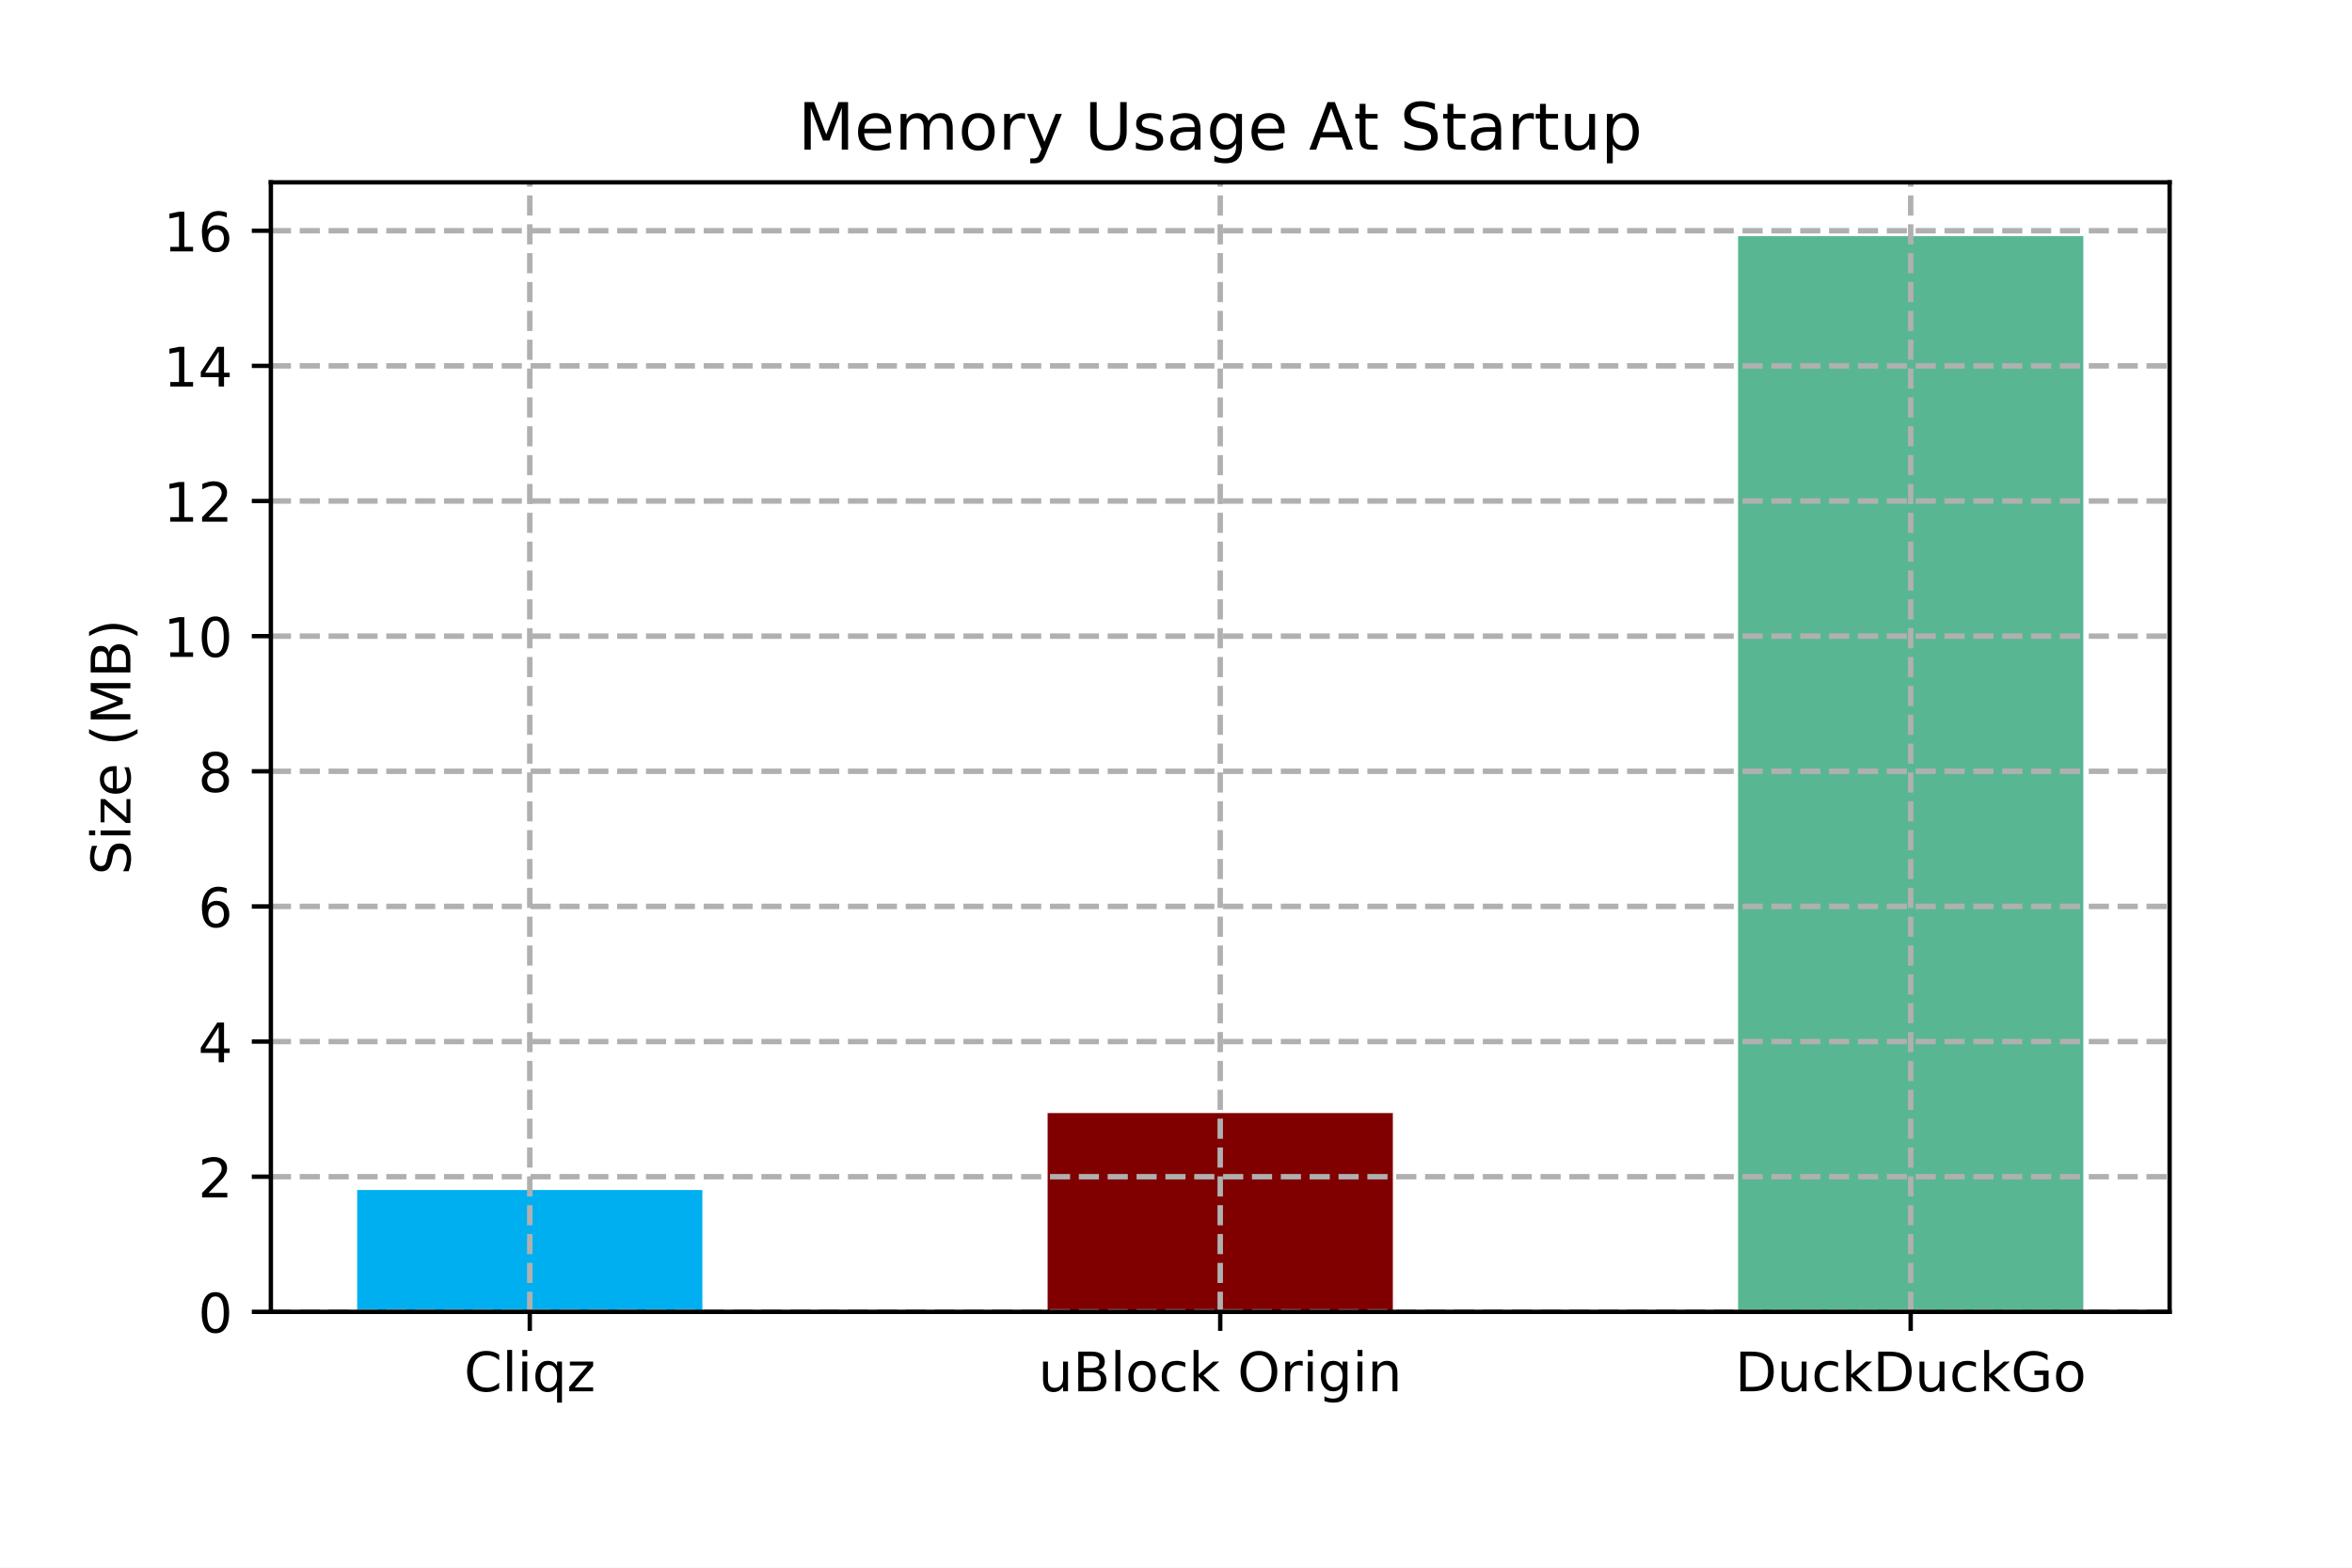
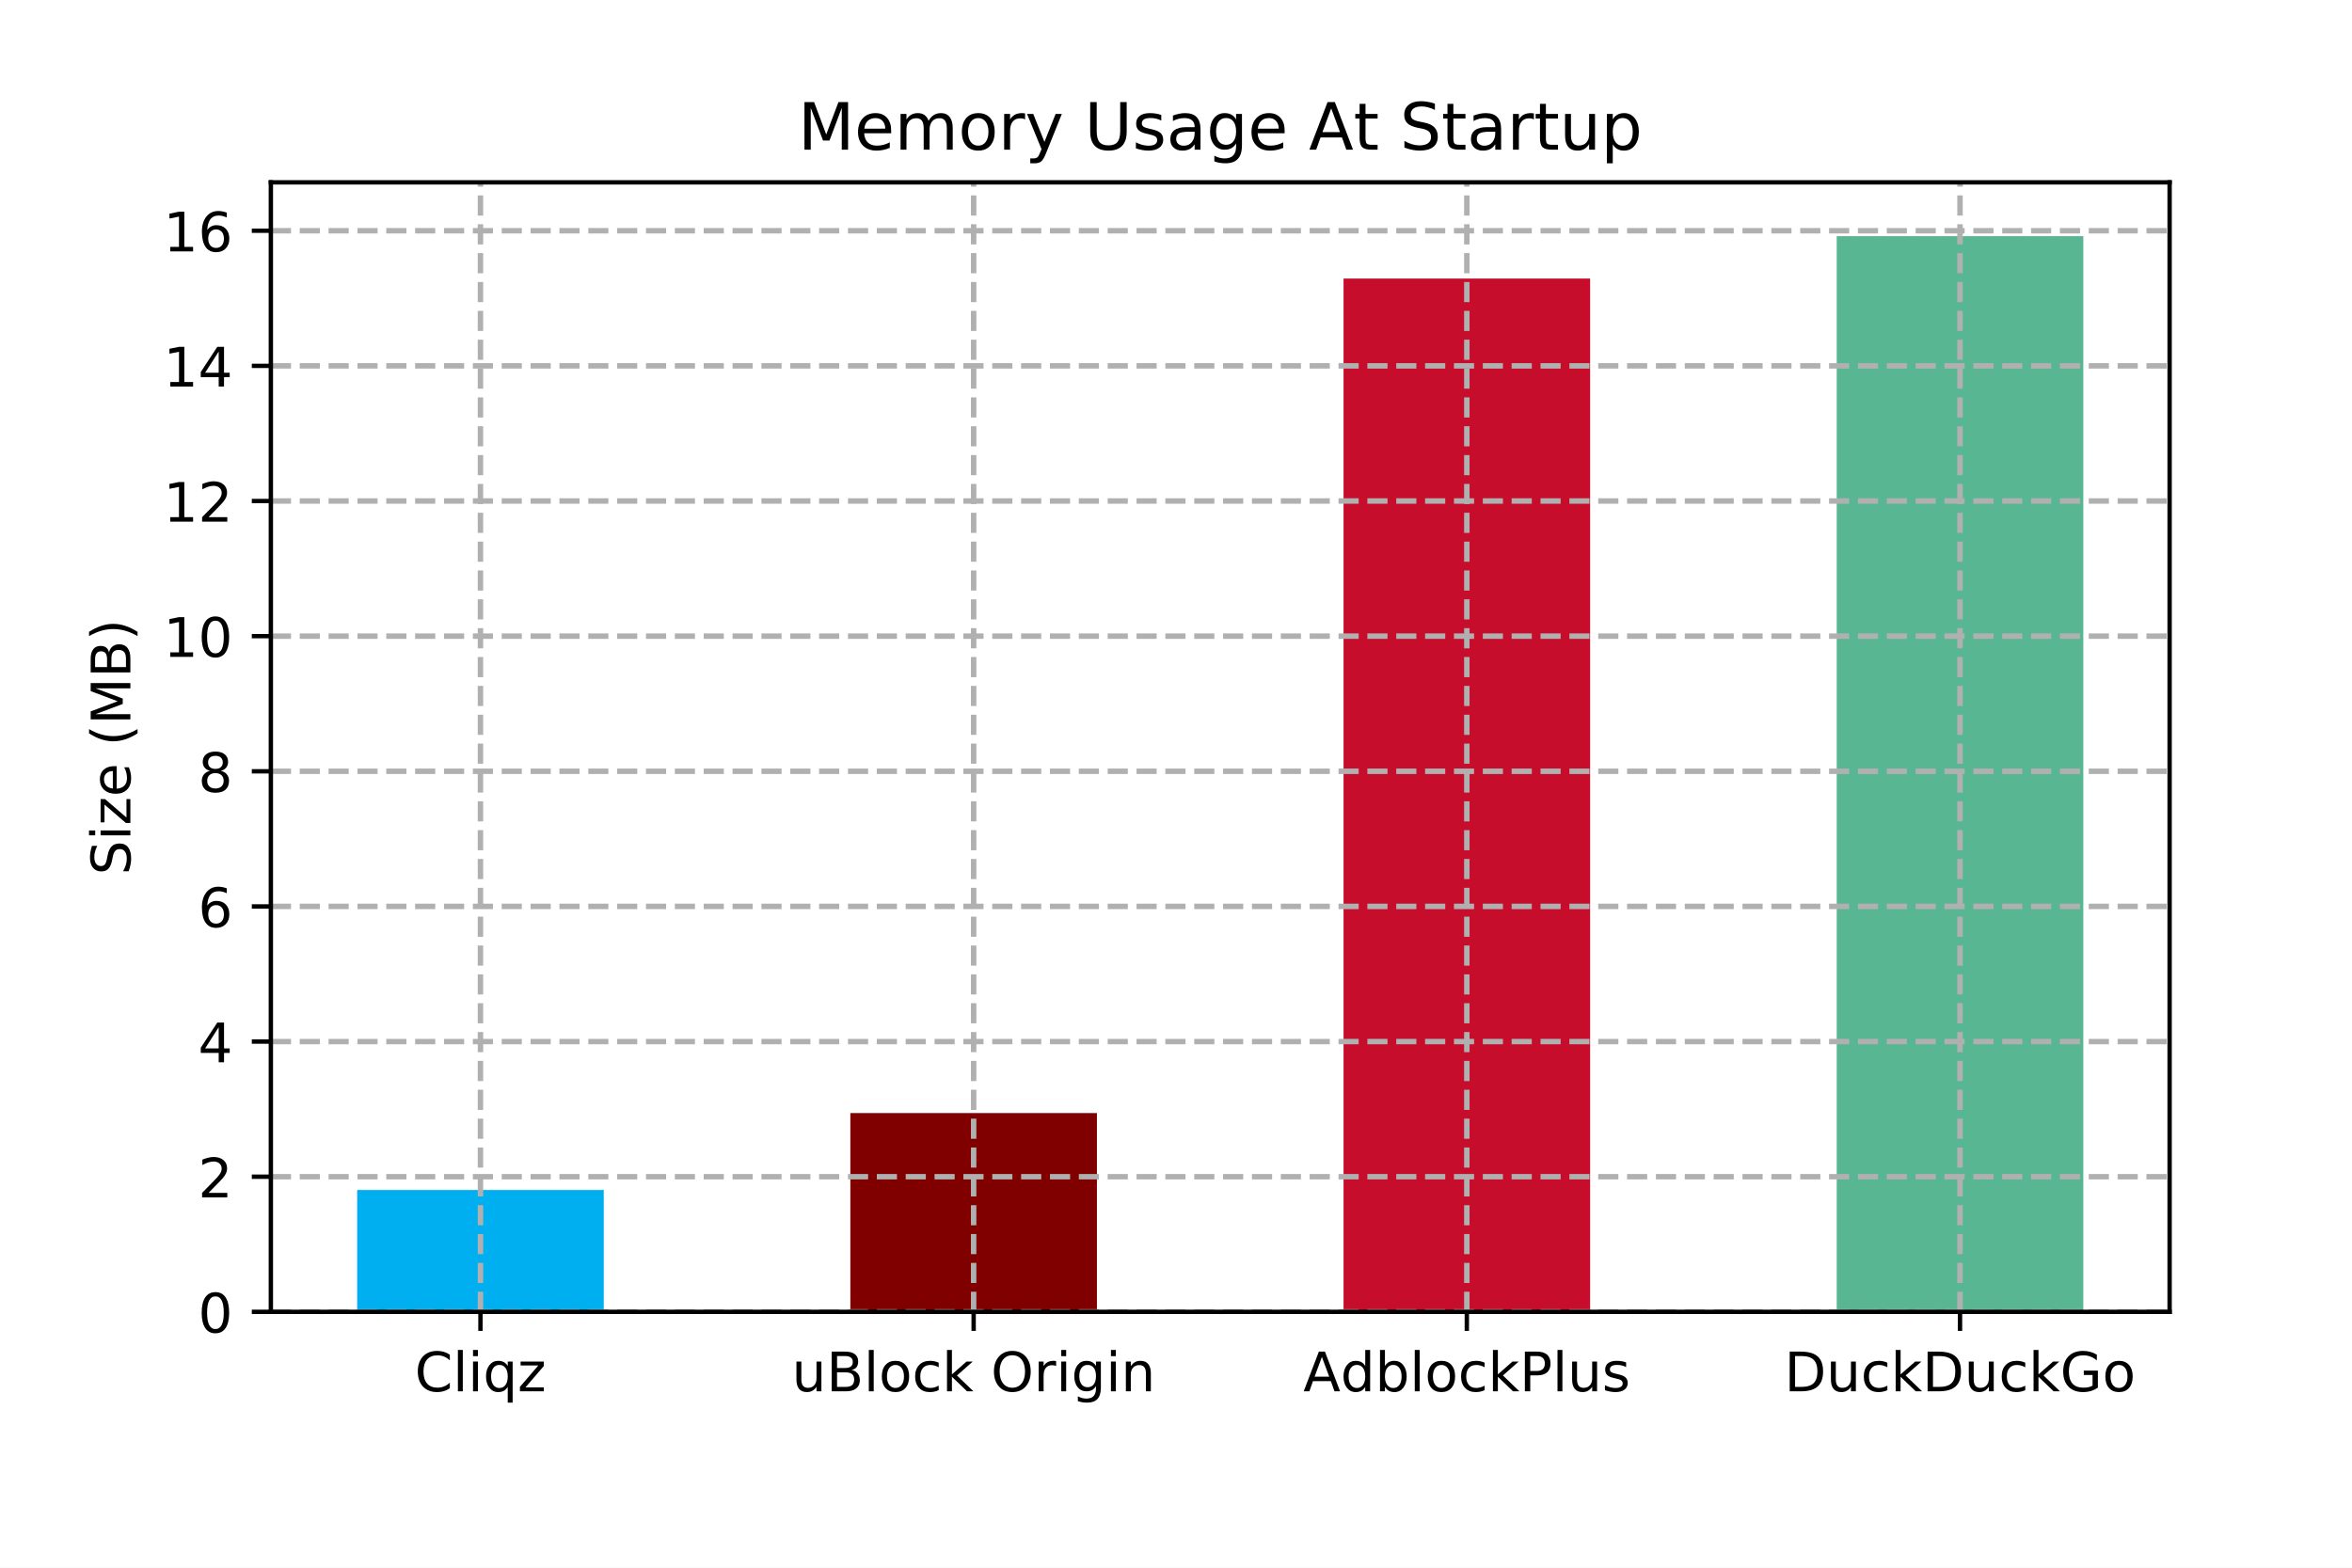
<svg xmlns="http://www.w3.org/2000/svg" xmlns:xlink="http://www.w3.org/1999/xlink" height="288pt" version="1.1" viewBox="0 0 432 288" width="432pt">
  <defs>
    <style type="text/css">
*{stroke-linecap:butt;stroke-linejoin:round;}
  </style>
  </defs>
  <g id="figure_1">
    <g id="patch_1">
      <path d="M 0 288  L 432 288  L 432 0  L 0 0  z " style="fill:#ffffff;" />
    </g>
    <g id="axes_1">
      <g id="patch_2">
        <path d="M 49.75 241  L 398.5 241  L 398.5 33.5  L 49.75 33.5  z " style="fill:#ffffff;" />
      </g>
      <g id="patch_3">
-         <path clip-path="url(#p764389cb6f)" d="M 65.602 241  L 129.011 241  L 129.011 218.619  L 65.602 218.619  z " style="fill:#00aff0;" />
+         <path clip-path="url(#pf4c4acd1d0)" d="M 65.602 241  L 110.894 241  L 110.894 218.619  L 65.602 218.619  z " style="fill:#00aff0;" />
      </g>
      <g id="patch_4">
-         <path clip-path="url(#p764389cb6f)" d="M 192.42 241  L 255.83 241  L 255.83 204.48  L 192.42 204.48  z " style="fill:#800000;" />
+         <path clip-path="url(#pf4c4acd1d0)" d="M 156.187 241  L 201.479 241  L 201.479 204.48  L 156.187 204.48  z " style="fill:#800000;" />
      </g>
      <g id="patch_5">
-         <path clip-path="url(#p764389cb6f)" d="M 319.239 241  L 382.648 241  L 382.648 43.381  L 319.239 43.381  z " style="fill:#58b792;" />
+         <path clip-path="url(#pf4c4acd1d0)" d="M 246.771 241  L 292.063 241  L 292.063 51.176  L 246.771 51.176  z " style="fill:#c70d2c;" />
+       </g>
+       <g id="patch_6">
+         <path clip-path="url(#pf4c4acd1d0)" d="M 337.356 241  L 382.648 241  L 382.648 43.381  L 337.356 43.381  z " style="fill:#58b792;" />
      </g>
      <g id="matplotlib.axis_1">
        <g id="xtick_1">
          <g id="line2d_1">
-             <path clip-path="url(#p764389cb6f)" d="M 97.307 241  L 97.307 33.5  " style="fill:none;stroke:#b0b0b0;stroke-dasharray:3.7,1.6;stroke-dashoffset:0;" />
+             <path clip-path="url(#pf4c4acd1d0)" d="M 88.248 241  L 88.248 33.5  " style="fill:none;stroke:#b0b0b0;stroke-dasharray:3.7,1.6;stroke-dashoffset:0;" />
          </g>
          <g id="line2d_2">
            <defs>
-               <path d="M 0 0  L 0 3.5  " id="m0f73361bad" style="stroke:#000000;stroke-width:0.8;" />
-             </defs>
-             <g>
-               <use style="stroke:#000000;stroke-width:0.8;" x="97.307" xlink:href="#m0f73361bad" y="241" />
+               <path d="M 0 0  L 0 3.5  " id="ma8800b7b81" style="stroke:#000000;stroke-width:0.8;" />
+             </defs>
+             <g>
+               <use style="stroke:#000000;stroke-width:0.8;" x="88.248" xlink:href="#ma8800b7b81" y="241" />
            </g>
          </g>
          <g id="text_1">
            <defs>
              <path d="M 64.406 67.281  L 64.406 56.891  Q 59.422 61.531 53.781 63.812  Q 48.141 66.109 41.797 66.109  Q 29.297 66.109 22.656 58.469  Q 16.016 50.828 16.016 36.375  Q 16.016 21.969 22.656 14.328  Q 29.297 6.688 41.797 6.688  Q 48.141 6.688 53.781 8.984  Q 59.422 11.281 64.406 15.922  L 64.406 5.609  Q 59.234 2.094 53.438 0.328  Q 47.656 -1.422 41.219 -1.422  Q 24.656 -1.422 15.125 8.703  Q 5.609 18.844 5.609 36.375  Q 5.609 53.953 15.125 64.078  Q 24.656 74.219 41.219 74.219  Q 47.75 74.219 53.531 72.484  Q 59.328 70.75 64.406 67.281  z " id="DejaVuSans-67" />
              <path d="M 9.422 75.984  L 18.406 75.984  L 18.406 0  L 9.422 0  z " id="DejaVuSans-108" />
              <path d="M 9.422 54.688  L 18.406 54.688  L 18.406 0  L 9.422 0  z M 9.422 75.984  L 18.406 75.984  L 18.406 64.594  L 9.422 64.594  z " id="DejaVuSans-105" />
              <path d="M 14.797 27.297  Q 14.797 17.391 18.875 11.75  Q 22.953 6.109 30.078 6.109  Q 37.203 6.109 41.297 11.75  Q 45.406 17.391 45.406 27.297  Q 45.406 37.203 41.297 42.844  Q 37.203 48.484 30.078 48.484  Q 22.953 48.484 18.875 42.844  Q 14.797 37.203 14.797 27.297  z M 45.406 8.203  Q 42.578 3.328 38.25 0.953  Q 33.938 -1.422 27.875 -1.422  Q 17.969 -1.422 11.734 6.484  Q 5.516 14.406 5.516 27.297  Q 5.516 40.188 11.734 48.094  Q 17.969 56 27.875 56  Q 33.938 56 38.25 53.625  Q 42.578 51.266 45.406 46.391  L 45.406 54.688  L 54.391 54.688  L 54.391 -20.797  L 45.406 -20.797  z " id="DejaVuSans-113" />
              <path d="M 5.516 54.688  L 48.188 54.688  L 48.188 46.484  L 14.406 7.172  L 48.188 7.172  L 48.188 0  L 4.297 0  L 4.297 8.203  L 38.094 47.516  L 5.516 47.516  z " id="DejaVuSans-122" />
            </defs>
-             <g transform="translate(85.23885 255.5984)scale(0.1 -0.1)">
+             <g transform="translate(76.18041 255.5984)scale(0.1 -0.1)">
              <use xlink:href="#DejaVuSans-67" />
              <use x="69.824" xlink:href="#DejaVuSans-108" />
              <use x="97.607" xlink:href="#DejaVuSans-105" />
              <use x="125.391" xlink:href="#DejaVuSans-113" />
              <use x="188.867" xlink:href="#DejaVuSans-122" />
            </g>
          </g>
        </g>
        <g id="xtick_2">
          <g id="line2d_3">
-             <path clip-path="url(#p764389cb6f)" d="M 224.125 241  L 224.125 33.5  " style="fill:none;stroke:#b0b0b0;stroke-dasharray:3.7,1.6;stroke-dashoffset:0;" />
+             <path clip-path="url(#pf4c4acd1d0)" d="M 178.833 241  L 178.833 33.5  " style="fill:none;stroke:#b0b0b0;stroke-dasharray:3.7,1.6;stroke-dashoffset:0;" />
          </g>
          <g id="line2d_4">
            <g>
-               <use style="stroke:#000000;stroke-width:0.8;" x="224.125" xlink:href="#m0f73361bad" y="241" />
+               <use style="stroke:#000000;stroke-width:0.8;" x="178.833" xlink:href="#ma8800b7b81" y="241" />
            </g>
          </g>
          <g id="text_2">
            <defs>
              <path d="M 8.5 21.578  L 8.5 54.688  L 17.484 54.688  L 17.484 21.922  Q 17.484 14.156 20.5 10.266  Q 23.531 6.391 29.594 6.391  Q 36.859 6.391 41.078 11.031  Q 45.312 15.672 45.312 23.688  L 45.312 54.688  L 54.297 54.688  L 54.297 0  L 45.312 0  L 45.312 8.406  Q 42.047 3.422 37.719 1  Q 33.406 -1.422 27.688 -1.422  Q 18.266 -1.422 13.375 4.438  Q 8.5 10.297 8.5 21.578  z M 31.109 56  z " id="DejaVuSans-117" />
              <path d="M 19.672 34.812  L 19.672 8.109  L 35.5 8.109  Q 43.453 8.109 47.281 11.406  Q 51.125 14.703 51.125 21.484  Q 51.125 28.328 47.281 31.562  Q 43.453 34.812 35.5 34.812  z M 19.672 64.797  L 19.672 42.828  L 34.281 42.828  Q 41.5 42.828 45.031 45.531  Q 48.578 48.25 48.578 53.812  Q 48.578 59.328 45.031 62.062  Q 41.5 64.797 34.281 64.797  z M 9.812 72.906  L 35.016 72.906  Q 46.297 72.906 52.391 68.219  Q 58.5 63.531 58.5 54.891  Q 58.5 48.188 55.375 44.234  Q 52.25 40.281 46.188 39.312  Q 53.469 37.75 57.5 32.781  Q 61.531 27.828 61.531 20.406  Q 61.531 10.641 54.891 5.312  Q 48.25 0 35.984 0  L 9.812 0  z " id="DejaVuSans-66" />
              <path d="M 30.609 48.391  Q 23.391 48.391 19.188 42.75  Q 14.984 37.109 14.984 27.297  Q 14.984 17.484 19.156 11.844  Q 23.344 6.203 30.609 6.203  Q 37.797 6.203 41.984 11.859  Q 46.188 17.531 46.188 27.297  Q 46.188 37.016 41.984 42.703  Q 37.797 48.391 30.609 48.391  z M 30.609 56  Q 42.328 56 49.016 48.375  Q 55.719 40.766 55.719 27.297  Q 55.719 13.875 49.016 6.219  Q 42.328 -1.422 30.609 -1.422  Q 18.844 -1.422 12.172 6.219  Q 5.516 13.875 5.516 27.297  Q 5.516 40.766 12.172 48.375  Q 18.844 56 30.609 56  z " id="DejaVuSans-111" />
              <path d="M 48.781 52.594  L 48.781 44.188  Q 44.969 46.297 41.141 47.344  Q 37.312 48.391 33.406 48.391  Q 24.656 48.391 19.812 42.844  Q 14.984 37.312 14.984 27.297  Q 14.984 17.281 19.812 11.734  Q 24.656 6.203 33.406 6.203  Q 37.312 6.203 41.141 7.25  Q 44.969 8.297 48.781 10.406  L 48.781 2.094  Q 45.016 0.344 40.984 -0.531  Q 36.969 -1.422 32.422 -1.422  Q 20.062 -1.422 12.781 6.344  Q 5.516 14.109 5.516 27.297  Q 5.516 40.672 12.859 48.328  Q 20.219 56 33.016 56  Q 37.156 56 41.109 55.141  Q 45.062 54.297 48.781 52.594  z " id="DejaVuSans-99" />
              <path d="M 9.078 75.984  L 18.109 75.984  L 18.109 31.109  L 44.922 54.688  L 56.391 54.688  L 27.391 29.109  L 57.625 0  L 45.906 0  L 18.109 26.703  L 18.109 0  L 9.078 0  z " id="DejaVuSans-107" />
              <path id="DejaVuSans-32" />
              <path d="M 39.406 66.219  Q 28.656 66.219 22.328 58.203  Q 16.016 50.203 16.016 36.375  Q 16.016 22.609 22.328 14.594  Q 28.656 6.594 39.406 6.594  Q 50.141 6.594 56.422 14.594  Q 62.703 22.609 62.703 36.375  Q 62.703 50.203 56.422 58.203  Q 50.141 66.219 39.406 66.219  z M 39.406 74.219  Q 54.734 74.219 63.906 63.938  Q 73.094 53.656 73.094 36.375  Q 73.094 19.141 63.906 8.859  Q 54.734 -1.422 39.406 -1.422  Q 24.031 -1.422 14.812 8.828  Q 5.609 19.094 5.609 36.375  Q 5.609 53.656 14.812 63.938  Q 24.031 74.219 39.406 74.219  z " id="DejaVuSans-79" />
              <path d="M 41.109 46.297  Q 39.594 47.172 37.812 47.578  Q 36.031 48 33.891 48  Q 26.266 48 22.188 43.047  Q 18.109 38.094 18.109 28.812  L 18.109 0  L 9.078 0  L 9.078 54.688  L 18.109 54.688  L 18.109 46.188  Q 20.953 51.172 25.484 53.578  Q 30.031 56 36.531 56  Q 37.453 56 38.578 55.875  Q 39.703 55.766 41.062 55.516  z " id="DejaVuSans-114" />
              <path d="M 45.406 27.984  Q 45.406 37.75 41.375 43.109  Q 37.359 48.484 30.078 48.484  Q 22.859 48.484 18.828 43.109  Q 14.797 37.75 14.797 27.984  Q 14.797 18.266 18.828 12.891  Q 22.859 7.516 30.078 7.516  Q 37.359 7.516 41.375 12.891  Q 45.406 18.266 45.406 27.984  z M 54.391 6.781  Q 54.391 -7.172 48.188 -13.984  Q 42 -20.797 29.203 -20.797  Q 24.469 -20.797 20.266 -20.094  Q 16.062 -19.391 12.109 -17.922  L 12.109 -9.188  Q 16.062 -11.328 19.922 -12.344  Q 23.781 -13.375 27.781 -13.375  Q 36.625 -13.375 41.016 -8.766  Q 45.406 -4.156 45.406 5.172  L 45.406 9.625  Q 42.625 4.781 38.281 2.391  Q 33.938 0 27.875 0  Q 17.828 0 11.672 7.656  Q 5.516 15.328 5.516 27.984  Q 5.516 40.672 11.672 48.328  Q 17.828 56 27.875 56  Q 33.938 56 38.281 53.609  Q 42.625 51.219 45.406 46.391  L 45.406 54.688  L 54.391 54.688  z " id="DejaVuSans-103" />
              <path d="M 54.891 33.016  L 54.891 0  L 45.906 0  L 45.906 32.719  Q 45.906 40.484 42.875 44.328  Q 39.844 48.188 33.797 48.188  Q 26.516 48.188 22.312 43.547  Q 18.109 38.922 18.109 30.906  L 18.109 0  L 9.078 0  L 9.078 54.688  L 18.109 54.688  L 18.109 46.188  Q 21.344 51.125 25.703 53.562  Q 30.078 56 35.797 56  Q 45.219 56 50.047 50.172  Q 54.891 44.344 54.891 33.016  z " id="DejaVuSans-110" />
            </defs>
-             <g transform="translate(190.7312 255.5984)scale(0.1 -0.1)">
+             <g transform="translate(145.439 255.5984)scale(0.1 -0.1)">
              <use xlink:href="#DejaVuSans-117" />
              <use x="63.379" xlink:href="#DejaVuSans-66" />
              <use x="131.982" xlink:href="#DejaVuSans-108" />
              <use x="159.766" xlink:href="#DejaVuSans-111" />
              <use x="220.947" xlink:href="#DejaVuSans-99" />
              <use x="275.928" xlink:href="#DejaVuSans-107" />
              <use x="333.838" xlink:href="#DejaVuSans-32" />
              <use x="365.625" xlink:href="#DejaVuSans-79" />
              <use x="444.336" xlink:href="#DejaVuSans-114" />
              <use x="485.449" xlink:href="#DejaVuSans-105" />
              <use x="513.232" xlink:href="#DejaVuSans-103" />
              <use x="576.709" xlink:href="#DejaVuSans-105" />
              <use x="604.492" xlink:href="#DejaVuSans-110" />
            </g>
          </g>
        </g>
        <g id="xtick_3">
          <g id="line2d_5">
-             <path clip-path="url(#p764389cb6f)" d="M 350.943 241  L 350.943 33.5  " style="fill:none;stroke:#b0b0b0;stroke-dasharray:3.7,1.6;stroke-dashoffset:0;" />
+             <path clip-path="url(#pf4c4acd1d0)" d="M 269.417 241  L 269.417 33.5  " style="fill:none;stroke:#b0b0b0;stroke-dasharray:3.7,1.6;stroke-dashoffset:0;" />
          </g>
          <g id="line2d_6">
            <g>
-               <use style="stroke:#000000;stroke-width:0.8;" x="350.943" xlink:href="#m0f73361bad" y="241" />
+               <use style="stroke:#000000;stroke-width:0.8;" x="269.417" xlink:href="#ma8800b7b81" y="241" />
            </g>
          </g>
          <g id="text_3">
+             <defs>
+               <path d="M 34.188 63.188  L 20.797 26.906  L 47.609 26.906  z M 28.609 72.906  L 39.797 72.906  L 67.578 0  L 57.328 0  L 50.688 18.703  L 17.828 18.703  L 11.188 0  L 0.781 0  z " id="DejaVuSans-65" />
+               <path d="M 45.406 46.391  L 45.406 75.984  L 54.391 75.984  L 54.391 0  L 45.406 0  L 45.406 8.203  Q 42.578 3.328 38.25 0.953  Q 33.938 -1.422 27.875 -1.422  Q 17.969 -1.422 11.734 6.484  Q 5.516 14.406 5.516 27.297  Q 5.516 40.188 11.734 48.094  Q 17.969 56 27.875 56  Q 33.938 56 38.25 53.625  Q 42.578 51.266 45.406 46.391  z M 14.797 27.297  Q 14.797 17.391 18.875 11.75  Q 22.953 6.109 30.078 6.109  Q 37.203 6.109 41.297 11.75  Q 45.406 17.391 45.406 27.297  Q 45.406 37.203 41.297 42.844  Q 37.203 48.484 30.078 48.484  Q 22.953 48.484 18.875 42.844  Q 14.797 37.203 14.797 27.297  z " id="DejaVuSans-100" />
+               <path d="M 48.688 27.297  Q 48.688 37.203 44.609 42.844  Q 40.531 48.484 33.406 48.484  Q 26.266 48.484 22.188 42.844  Q 18.109 37.203 18.109 27.297  Q 18.109 17.391 22.188 11.75  Q 26.266 6.109 33.406 6.109  Q 40.531 6.109 44.609 11.75  Q 48.688 17.391 48.688 27.297  z M 18.109 46.391  Q 20.953 51.266 25.266 53.625  Q 29.594 56 35.594 56  Q 45.562 56 51.781 48.094  Q 58.016 40.188 58.016 27.297  Q 58.016 14.406 51.781 6.484  Q 45.562 -1.422 35.594 -1.422  Q 29.594 -1.422 25.266 0.953  Q 20.953 3.328 18.109 8.203  L 18.109 0  L 9.078 0  L 9.078 75.984  L 18.109 75.984  z " id="DejaVuSans-98" />
+               <path d="M 19.672 64.797  L 19.672 37.406  L 32.078 37.406  Q 38.969 37.406 42.719 40.969  Q 46.484 44.531 46.484 51.125  Q 46.484 57.672 42.719 61.234  Q 38.969 64.797 32.078 64.797  z M 9.812 72.906  L 32.078 72.906  Q 44.344 72.906 50.609 67.359  Q 56.891 61.812 56.891 51.125  Q 56.891 40.328 50.609 34.812  Q 44.344 29.297 32.078 29.297  L 19.672 29.297  L 19.672 0  L 9.812 0  z " id="DejaVuSans-80" />
+               <path d="M 44.281 53.078  L 44.281 44.578  Q 40.484 46.531 36.375 47.5  Q 32.281 48.484 27.875 48.484  Q 21.188 48.484 17.844 46.438  Q 14.5 44.391 14.5 40.281  Q 14.5 37.156 16.891 35.375  Q 19.281 33.594 26.516 31.984  L 29.594 31.297  Q 39.156 29.25 43.188 25.516  Q 47.219 21.781 47.219 15.094  Q 47.219 7.469 41.188 3.016  Q 35.156 -1.422 24.609 -1.422  Q 20.219 -1.422 15.453 -0.562  Q 10.688 0.297 5.422 2  L 5.422 11.281  Q 10.406 8.688 15.234 7.391  Q 20.062 6.109 24.812 6.109  Q 31.156 6.109 34.562 8.281  Q 37.984 10.453 37.984 14.406  Q 37.984 18.062 35.516 20.016  Q 33.062 21.969 24.703 23.781  L 21.578 24.516  Q 13.234 26.266 9.516 29.906  Q 5.812 33.547 5.812 39.891  Q 5.812 47.609 11.281 51.797  Q 16.75 56 26.812 56  Q 31.781 56 36.172 55.266  Q 40.578 54.547 44.281 53.078  z " id="DejaVuSans-115" />
+             </defs>
+             <g transform="translate(239.3789 255.5984)scale(0.1 -0.1)">
+               <use xlink:href="#DejaVuSans-65" />
+               <use x="68.393" xlink:href="#DejaVuSans-100" />
+               <use x="131.869" xlink:href="#DejaVuSans-98" />
+               <use x="195.346" xlink:href="#DejaVuSans-108" />
+               <use x="223.129" xlink:href="#DejaVuSans-111" />
+               <use x="284.311" xlink:href="#DejaVuSans-99" />
+               <use x="339.291" xlink:href="#DejaVuSans-107" />
+               <use x="397.201" xlink:href="#DejaVuSans-80" />
+               <use x="457.504" xlink:href="#DejaVuSans-108" />
+               <use x="485.287" xlink:href="#DejaVuSans-117" />
+               <use x="548.666" xlink:href="#DejaVuSans-115" />
+             </g>
+           </g>
+         </g>
+         <g id="xtick_4">
+           <g id="line2d_7">
+             <path clip-path="url(#pf4c4acd1d0)" d="M 360.002 241  L 360.002 33.5  " style="fill:none;stroke:#b0b0b0;stroke-dasharray:3.7,1.6;stroke-dashoffset:0;" />
+           </g>
+           <g id="line2d_8">
+             <g>
+               <use style="stroke:#000000;stroke-width:0.8;" x="360.002" xlink:href="#ma8800b7b81" y="241" />
+             </g>
+           </g>
+           <g id="text_4">
            <defs>
              <path d="M 19.672 64.797  L 19.672 8.109  L 31.594 8.109  Q 46.688 8.109 53.688 14.938  Q 60.688 21.781 60.688 36.531  Q 60.688 51.172 53.688 57.984  Q 46.688 64.797 31.594 64.797  z M 9.812 72.906  L 30.078 72.906  Q 51.266 72.906 61.172 64.094  Q 71.094 55.281 71.094 36.531  Q 71.094 17.672 61.125 8.828  Q 51.172 0 30.078 0  L 9.812 0  z " id="DejaVuSans-68" />
              <path d="M 59.516 10.406  L 59.516 29.984  L 43.406 29.984  L 43.406 38.094  L 69.281 38.094  L 69.281 6.781  Q 63.578 2.734 56.688 0.656  Q 49.812 -1.422 42 -1.422  Q 24.906 -1.422 15.25 8.562  Q 5.609 18.562 5.609 36.375  Q 5.609 54.25 15.25 64.234  Q 24.906 74.219 42 74.219  Q 49.125 74.219 55.547 72.453  Q 61.969 70.703 67.391 67.281  L 67.391 56.781  Q 61.922 61.422 55.766 63.766  Q 49.609 66.109 42.828 66.109  Q 29.438 66.109 22.719 58.641  Q 16.016 51.172 16.016 36.375  Q 16.016 21.625 22.719 14.156  Q 29.438 6.688 42.828 6.688  Q 48.047 6.688 52.141 7.594  Q 56.25 8.5 59.516 10.406  z " id="DejaVuSans-71" />
            </defs>
-             <g transform="translate(318.683 255.5984)scale(0.1 -0.1)">
+             <g transform="translate(327.7415 255.5984)scale(0.1 -0.1)">
              <use xlink:href="#DejaVuSans-68" />
              <use x="77.002" xlink:href="#DejaVuSans-117" />
              <use x="140.381" xlink:href="#DejaVuSans-99" />
              <use x="195.361" xlink:href="#DejaVuSans-107" />
              <use x="253.271" xlink:href="#DejaVuSans-68" />
              <use x="330.273" xlink:href="#DejaVuSans-117" />
              <use x="393.652" xlink:href="#DejaVuSans-99" />
              <use x="448.633" xlink:href="#DejaVuSans-107" />
              <use x="506.543" xlink:href="#DejaVuSans-71" />
              <use x="584.033" xlink:href="#DejaVuSans-111" />
            </g>
          </g>
        </g>
      </g>
      <g id="matplotlib.axis_2">
        <g id="ytick_1">
-           <g id="line2d_7">
-             <path clip-path="url(#p764389cb6f)" d="M 49.75 241  L 398.5 241  " style="fill:none;stroke:#b0b0b0;stroke-dasharray:3.7,1.6;stroke-dashoffset:0;" />
-           </g>
-           <g id="line2d_8">
-             <defs>
-               <path d="M 0 0  L -3.5 0  " id="m247d9edacc" style="stroke:#000000;stroke-width:0.8;" />
-             </defs>
-             <g>
-               <use style="stroke:#000000;stroke-width:0.8;" x="49.75" xlink:href="#m247d9edacc" y="241" />
-             </g>
-           </g>
-           <g id="text_4">
+           <g id="line2d_9">
+             <path clip-path="url(#pf4c4acd1d0)" d="M 49.75 241  L 398.5 241  " style="fill:none;stroke:#b0b0b0;stroke-dasharray:3.7,1.6;stroke-dashoffset:0;" />
+           </g>
+           <g id="line2d_10">
+             <defs>
+               <path d="M 0 0  L -3.5 0  " id="m81a4962a0b" style="stroke:#000000;stroke-width:0.8;" />
+             </defs>
+             <g>
+               <use style="stroke:#000000;stroke-width:0.8;" x="49.75" xlink:href="#m81a4962a0b" y="241" />
+             </g>
+           </g>
+           <g id="text_5">
            <defs>
              <path d="M 31.781 66.406  Q 24.172 66.406 20.328 58.906  Q 16.5 51.422 16.5 36.375  Q 16.5 21.391 20.328 13.891  Q 24.172 6.391 31.781 6.391  Q 39.453 6.391 43.281 13.891  Q 47.125 21.391 47.125 36.375  Q 47.125 51.422 43.281 58.906  Q 39.453 66.406 31.781 66.406  z M 31.781 74.219  Q 44.047 74.219 50.516 64.516  Q 56.984 54.828 56.984 36.375  Q 56.984 17.969 50.516 8.266  Q 44.047 -1.422 31.781 -1.422  Q 19.531 -1.422 13.062 8.266  Q 6.594 17.969 6.594 36.375  Q 6.594 54.828 13.062 64.516  Q 19.531 74.219 31.781 74.219  z " id="DejaVuSans-48" />
            </defs>
            <g transform="translate(36.3875 244.7992)scale(0.1 -0.1)">
              <use xlink:href="#DejaVuSans-48" />
            </g>
          </g>
        </g>
        <g id="ytick_2">
-           <g id="line2d_9">
-             <path clip-path="url(#p764389cb6f)" d="M 49.75 216.173  L 398.5 216.173  " style="fill:none;stroke:#b0b0b0;stroke-dasharray:3.7,1.6;stroke-dashoffset:0;" />
-           </g>
-           <g id="line2d_10">
-             <g>
-               <use style="stroke:#000000;stroke-width:0.8;" x="49.75" xlink:href="#m247d9edacc" y="216.173" />
-             </g>
-           </g>
-           <g id="text_5">
+           <g id="line2d_11">
+             <path clip-path="url(#pf4c4acd1d0)" d="M 49.75 216.173  L 398.5 216.173  " style="fill:none;stroke:#b0b0b0;stroke-dasharray:3.7,1.6;stroke-dashoffset:0;" />
+           </g>
+           <g id="line2d_12">
+             <g>
+               <use style="stroke:#000000;stroke-width:0.8;" x="49.75" xlink:href="#m81a4962a0b" y="216.173" />
+             </g>
+           </g>
+           <g id="text_6">
            <defs>
              <path d="M 19.188 8.297  L 53.609 8.297  L 53.609 0  L 7.328 0  L 7.328 8.297  Q 12.938 14.109 22.625 23.891  Q 32.328 33.688 34.812 36.531  Q 39.547 41.844 41.422 45.531  Q 43.312 49.219 43.312 52.781  Q 43.312 58.594 39.234 62.25  Q 35.156 65.922 28.609 65.922  Q 23.969 65.922 18.812 64.312  Q 13.672 62.703 7.812 59.422  L 7.812 69.391  Q 13.766 71.781 18.938 73  Q 24.125 74.219 28.422 74.219  Q 39.75 74.219 46.484 68.547  Q 53.219 62.891 53.219 53.422  Q 53.219 48.922 51.531 44.891  Q 49.859 40.875 45.406 35.406  Q 44.188 33.984 37.641 27.219  Q 31.109 20.453 19.188 8.297  z " id="DejaVuSans-50" />
            </defs>
            <g transform="translate(36.3875 219.9727)scale(0.1 -0.1)">
              <use xlink:href="#DejaVuSans-50" />
            </g>
          </g>
        </g>
        <g id="ytick_3">
-           <g id="line2d_11">
-             <path clip-path="url(#p764389cb6f)" d="M 49.75 191.347  L 398.5 191.347  " style="fill:none;stroke:#b0b0b0;stroke-dasharray:3.7,1.6;stroke-dashoffset:0;" />
-           </g>
-           <g id="line2d_12">
-             <g>
-               <use style="stroke:#000000;stroke-width:0.8;" x="49.75" xlink:href="#m247d9edacc" y="191.347" />
-             </g>
-           </g>
-           <g id="text_6">
+           <g id="line2d_13">
+             <path clip-path="url(#pf4c4acd1d0)" d="M 49.75 191.347  L 398.5 191.347  " style="fill:none;stroke:#b0b0b0;stroke-dasharray:3.7,1.6;stroke-dashoffset:0;" />
+           </g>
+           <g id="line2d_14">
+             <g>
+               <use style="stroke:#000000;stroke-width:0.8;" x="49.75" xlink:href="#m81a4962a0b" y="191.347" />
+             </g>
+           </g>
+           <g id="text_7">
            <defs>
              <path d="M 37.797 64.312  L 12.891 25.391  L 37.797 25.391  z M 35.203 72.906  L 47.609 72.906  L 47.609 25.391  L 58.016 25.391  L 58.016 17.188  L 47.609 17.188  L 47.609 0  L 37.797 0  L 37.797 17.188  L 4.891 17.188  L 4.891 26.703  z " id="DejaVuSans-52" />
            </defs>
            <g transform="translate(36.3875 195.1462)scale(0.1 -0.1)">
              <use xlink:href="#DejaVuSans-52" />
            </g>
          </g>
        </g>
        <g id="ytick_4">
-           <g id="line2d_13">
-             <path clip-path="url(#p764389cb6f)" d="M 49.75 166.52  L 398.5 166.52  " style="fill:none;stroke:#b0b0b0;stroke-dasharray:3.7,1.6;stroke-dashoffset:0;" />
-           </g>
-           <g id="line2d_14">
-             <g>
-               <use style="stroke:#000000;stroke-width:0.8;" x="49.75" xlink:href="#m247d9edacc" y="166.52" />
-             </g>
-           </g>
-           <g id="text_7">
+           <g id="line2d_15">
+             <path clip-path="url(#pf4c4acd1d0)" d="M 49.75 166.52  L 398.5 166.52  " style="fill:none;stroke:#b0b0b0;stroke-dasharray:3.7,1.6;stroke-dashoffset:0;" />
+           </g>
+           <g id="line2d_16">
+             <g>
+               <use style="stroke:#000000;stroke-width:0.8;" x="49.75" xlink:href="#m81a4962a0b" y="166.52" />
+             </g>
+           </g>
+           <g id="text_8">
            <defs>
              <path d="M 33.016 40.375  Q 26.375 40.375 22.484 35.828  Q 18.609 31.297 18.609 23.391  Q 18.609 15.531 22.484 10.953  Q 26.375 6.391 33.016 6.391  Q 39.656 6.391 43.531 10.953  Q 47.406 15.531 47.406 23.391  Q 47.406 31.297 43.531 35.828  Q 39.656 40.375 33.016 40.375  z M 52.594 71.297  L 52.594 62.312  Q 48.875 64.062 45.094 64.984  Q 41.312 65.922 37.594 65.922  Q 27.828 65.922 22.672 59.328  Q 17.531 52.734 16.797 39.406  Q 19.672 43.656 24.016 45.922  Q 28.375 48.188 33.594 48.188  Q 44.578 48.188 50.953 41.516  Q 57.328 34.859 57.328 23.391  Q 57.328 12.156 50.688 5.359  Q 44.047 -1.422 33.016 -1.422  Q 20.359 -1.422 13.672 8.266  Q 6.984 17.969 6.984 36.375  Q 6.984 53.656 15.188 63.938  Q 23.391 74.219 37.203 74.219  Q 40.922 74.219 44.703 73.484  Q 48.484 72.75 52.594 71.297  z " id="DejaVuSans-54" />
            </defs>
            <g transform="translate(36.3875 170.3197)scale(0.1 -0.1)">
              <use xlink:href="#DejaVuSans-54" />
            </g>
          </g>
        </g>
        <g id="ytick_5">
-           <g id="line2d_15">
-             <path clip-path="url(#p764389cb6f)" d="M 49.75 141.694  L 398.5 141.694  " style="fill:none;stroke:#b0b0b0;stroke-dasharray:3.7,1.6;stroke-dashoffset:0;" />
-           </g>
-           <g id="line2d_16">
-             <g>
-               <use style="stroke:#000000;stroke-width:0.8;" x="49.75" xlink:href="#m247d9edacc" y="141.694" />
-             </g>
-           </g>
-           <g id="text_8">
+           <g id="line2d_17">
+             <path clip-path="url(#pf4c4acd1d0)" d="M 49.75 141.694  L 398.5 141.694  " style="fill:none;stroke:#b0b0b0;stroke-dasharray:3.7,1.6;stroke-dashoffset:0;" />
+           </g>
+           <g id="line2d_18">
+             <g>
+               <use style="stroke:#000000;stroke-width:0.8;" x="49.75" xlink:href="#m81a4962a0b" y="141.694" />
+             </g>
+           </g>
+           <g id="text_9">
            <defs>
              <path d="M 31.781 34.625  Q 24.75 34.625 20.719 30.859  Q 16.703 27.094 16.703 20.516  Q 16.703 13.922 20.719 10.156  Q 24.75 6.391 31.781 6.391  Q 38.812 6.391 42.859 10.172  Q 46.922 13.969 46.922 20.516  Q 46.922 27.094 42.891 30.859  Q 38.875 34.625 31.781 34.625  z M 21.922 38.812  Q 15.578 40.375 12.031 44.719  Q 8.5 49.078 8.5 55.328  Q 8.5 64.062 14.719 69.141  Q 20.953 74.219 31.781 74.219  Q 42.672 74.219 48.875 69.141  Q 55.078 64.062 55.078 55.328  Q 55.078 49.078 51.531 44.719  Q 48 40.375 41.703 38.812  Q 48.828 37.156 52.797 32.312  Q 56.781 27.484 56.781 20.516  Q 56.781 9.906 50.312 4.234  Q 43.844 -1.422 31.781 -1.422  Q 19.734 -1.422 13.25 4.234  Q 6.781 9.906 6.781 20.516  Q 6.781 27.484 10.781 32.312  Q 14.797 37.156 21.922 38.812  z M 18.312 54.391  Q 18.312 48.734 21.844 45.562  Q 25.391 42.391 31.781 42.391  Q 38.141 42.391 41.719 45.562  Q 45.312 48.734 45.312 54.391  Q 45.312 60.062 41.719 63.234  Q 38.141 66.406 31.781 66.406  Q 25.391 66.406 21.844 63.234  Q 18.312 60.062 18.312 54.391  z " id="DejaVuSans-56" />
            </defs>
            <g transform="translate(36.3875 145.4932)scale(0.1 -0.1)">
              <use xlink:href="#DejaVuSans-56" />
            </g>
          </g>
        </g>
        <g id="ytick_6">
-           <g id="line2d_17">
-             <path clip-path="url(#p764389cb6f)" d="M 49.75 116.867  L 398.5 116.867  " style="fill:none;stroke:#b0b0b0;stroke-dasharray:3.7,1.6;stroke-dashoffset:0;" />
-           </g>
-           <g id="line2d_18">
-             <g>
-               <use style="stroke:#000000;stroke-width:0.8;" x="49.75" xlink:href="#m247d9edacc" y="116.867" />
-             </g>
-           </g>
-           <g id="text_9">
+           <g id="line2d_19">
+             <path clip-path="url(#pf4c4acd1d0)" d="M 49.75 116.867  L 398.5 116.867  " style="fill:none;stroke:#b0b0b0;stroke-dasharray:3.7,1.6;stroke-dashoffset:0;" />
+           </g>
+           <g id="line2d_20">
+             <g>
+               <use style="stroke:#000000;stroke-width:0.8;" x="49.75" xlink:href="#m81a4962a0b" y="116.867" />
+             </g>
+           </g>
+           <g id="text_10">
            <defs>
              <path d="M 12.406 8.297  L 28.516 8.297  L 28.516 63.922  L 10.984 60.406  L 10.984 69.391  L 28.422 72.906  L 38.281 72.906  L 38.281 8.297  L 54.391 8.297  L 54.391 0  L 12.406 0  z " id="DejaVuSans-49" />
            </defs>
            <g transform="translate(30.025 120.6667)scale(0.1 -0.1)">
              <use xlink:href="#DejaVuSans-49" />
              <use x="63.623" xlink:href="#DejaVuSans-48" />
            </g>
          </g>
        </g>
        <g id="ytick_7">
-           <g id="line2d_19">
-             <path clip-path="url(#p764389cb6f)" d="M 49.75 92.041  L 398.5 92.041  " style="fill:none;stroke:#b0b0b0;stroke-dasharray:3.7,1.6;stroke-dashoffset:0;" />
-           </g>
-           <g id="line2d_20">
-             <g>
-               <use style="stroke:#000000;stroke-width:0.8;" x="49.75" xlink:href="#m247d9edacc" y="92.041" />
-             </g>
-           </g>
-           <g id="text_10">
+           <g id="line2d_21">
+             <path clip-path="url(#pf4c4acd1d0)" d="M 49.75 92.041  L 398.5 92.041  " style="fill:none;stroke:#b0b0b0;stroke-dasharray:3.7,1.6;stroke-dashoffset:0;" />
+           </g>
+           <g id="line2d_22">
+             <g>
+               <use style="stroke:#000000;stroke-width:0.8;" x="49.75" xlink:href="#m81a4962a0b" y="92.041" />
+             </g>
+           </g>
+           <g id="text_11">
            <g transform="translate(30.025 95.84014)scale(0.1 -0.1)">
              <use xlink:href="#DejaVuSans-49" />
              <use x="63.623" xlink:href="#DejaVuSans-50" />
            </g>
          </g>
        </g>
        <g id="ytick_8">
-           <g id="line2d_21">
-             <path clip-path="url(#p764389cb6f)" d="M 49.75 67.214  L 398.5 67.214  " style="fill:none;stroke:#b0b0b0;stroke-dasharray:3.7,1.6;stroke-dashoffset:0;" />
-           </g>
-           <g id="line2d_22">
-             <g>
-               <use style="stroke:#000000;stroke-width:0.8;" x="49.75" xlink:href="#m247d9edacc" y="67.214" />
-             </g>
-           </g>
-           <g id="text_11">
+           <g id="line2d_23">
+             <path clip-path="url(#pf4c4acd1d0)" d="M 49.75 67.214  L 398.5 67.214  " style="fill:none;stroke:#b0b0b0;stroke-dasharray:3.7,1.6;stroke-dashoffset:0;" />
+           </g>
+           <g id="line2d_24">
+             <g>
+               <use style="stroke:#000000;stroke-width:0.8;" x="49.75" xlink:href="#m81a4962a0b" y="67.214" />
+             </g>
+           </g>
+           <g id="text_12">
            <g transform="translate(30.025 71.01362)scale(0.1 -0.1)">
              <use xlink:href="#DejaVuSans-49" />
              <use x="63.623" xlink:href="#DejaVuSans-52" />
            </g>
          </g>
        </g>
        <g id="ytick_9">
-           <g id="line2d_23">
-             <path clip-path="url(#p764389cb6f)" d="M 49.75 42.388  L 398.5 42.388  " style="fill:none;stroke:#b0b0b0;stroke-dasharray:3.7,1.6;stroke-dashoffset:0;" />
-           </g>
-           <g id="line2d_24">
-             <g>
-               <use style="stroke:#000000;stroke-width:0.8;" x="49.75" xlink:href="#m247d9edacc" y="42.388" />
-             </g>
-           </g>
-           <g id="text_12">
+           <g id="line2d_25">
+             <path clip-path="url(#pf4c4acd1d0)" d="M 49.75 42.388  L 398.5 42.388  " style="fill:none;stroke:#b0b0b0;stroke-dasharray:3.7,1.6;stroke-dashoffset:0;" />
+           </g>
+           <g id="line2d_26">
+             <g>
+               <use style="stroke:#000000;stroke-width:0.8;" x="49.75" xlink:href="#m81a4962a0b" y="42.388" />
+             </g>
+           </g>
+           <g id="text_13">
            <g transform="translate(30.025 46.18711)scale(0.1 -0.1)">
              <use xlink:href="#DejaVuSans-49" />
              <use x="63.623" xlink:href="#DejaVuSans-54" />
            </g>
          </g>
        </g>
-         <g id="text_13">
+         <g id="text_14">
          <defs>
            <path d="M 53.516 70.516  L 53.516 60.891  Q 47.906 63.578 42.922 64.891  Q 37.938 66.219 33.297 66.219  Q 25.25 66.219 20.875 63.094  Q 16.5 59.969 16.5 54.203  Q 16.5 49.359 19.406 46.891  Q 22.312 44.438 30.422 42.922  L 36.375 41.703  Q 47.406 39.594 52.656 34.297  Q 57.906 29 57.906 20.125  Q 57.906 9.516 50.797 4.047  Q 43.703 -1.422 29.984 -1.422  Q 24.812 -1.422 18.969 -0.25  Q 13.141 0.922 6.891 3.219  L 6.891 13.375  Q 12.891 10.016 18.656 8.297  Q 24.422 6.594 29.984 6.594  Q 38.422 6.594 43.016 9.906  Q 47.609 13.234 47.609 19.391  Q 47.609 24.75 44.312 27.781  Q 41.016 30.812 33.5 32.328  L 27.484 33.5  Q 16.453 35.688 11.516 40.375  Q 6.594 45.062 6.594 53.422  Q 6.594 63.094 13.406 68.656  Q 20.219 74.219 32.172 74.219  Q 37.312 74.219 42.625 73.281  Q 47.953 72.359 53.516 70.516  z " id="DejaVuSans-83" />
            <path d="M 56.203 29.594  L 56.203 25.203  L 14.891 25.203  Q 15.484 15.922 20.484 11.062  Q 25.484 6.203 34.422 6.203  Q 39.594 6.203 44.453 7.469  Q 49.312 8.734 54.109 11.281  L 54.109 2.781  Q 49.266 0.734 44.188 -0.344  Q 39.109 -1.422 33.891 -1.422  Q 20.797 -1.422 13.156 6.188  Q 5.516 13.812 5.516 26.812  Q 5.516 40.234 12.766 48.109  Q 20.016 56 32.328 56  Q 43.359 56 49.781 48.891  Q 56.203 41.797 56.203 29.594  z M 47.219 32.234  Q 47.125 39.594 43.094 43.984  Q 39.062 48.391 32.422 48.391  Q 24.906 48.391 20.391 44.141  Q 15.875 39.891 15.188 32.172  z " id="DejaVuSans-101" />
            <path d="M 31 75.875  Q 24.469 64.656 21.281 53.656  Q 18.109 42.672 18.109 31.391  Q 18.109 20.125 21.312 9.062  Q 24.516 -2 31 -13.188  L 23.188 -13.188  Q 15.875 -1.703 12.234 9.375  Q 8.594 20.453 8.594 31.391  Q 8.594 42.281 12.203 53.312  Q 15.828 64.359 23.188 75.875  z " id="DejaVuSans-40" />
            <path d="M 9.812 72.906  L 24.516 72.906  L 43.109 23.297  L 61.812 72.906  L 76.516 72.906  L 76.516 0  L 66.891 0  L 66.891 64.016  L 48.094 14.016  L 38.188 14.016  L 19.391 64.016  L 19.391 0  L 9.812 0  z " id="DejaVuSans-77" />
            <path d="M 8.016 75.875  L 15.828 75.875  Q 23.141 64.359 26.781 53.312  Q 30.422 42.281 30.422 31.391  Q 30.422 20.453 26.781 9.375  Q 23.141 -1.703 15.828 -13.188  L 8.016 -13.188  Q 14.5 -2 17.703 9.062  Q 20.906 20.125 20.906 31.391  Q 20.906 42.672 17.703 53.656  Q 14.5 64.656 8.016 75.875  z " id="DejaVuSans-41" />
          </defs>
          <g transform="translate(23.94531 160.7492)rotate(-90)scale(0.1 -0.1)">
            <use xlink:href="#DejaVuSans-83" />
            <use x="63.477" xlink:href="#DejaVuSans-105" />
            <use x="91.26" xlink:href="#DejaVuSans-122" />
            <use x="143.75" xlink:href="#DejaVuSans-101" />
            <use x="205.273" xlink:href="#DejaVuSans-32" />
            <use x="237.061" xlink:href="#DejaVuSans-40" />
            <use x="276.074" xlink:href="#DejaVuSans-77" />
            <use x="362.354" xlink:href="#DejaVuSans-66" />
            <use x="430.957" xlink:href="#DejaVuSans-41" />
          </g>
        </g>
      </g>
-       <g id="patch_6">
+       <g id="patch_7">
        <path d="M 49.75 241  L 49.75 33.5  " style="fill:none;stroke:#000000;stroke-linecap:square;stroke-linejoin:miter;stroke-width:0.8;" />
      </g>
-       <g id="patch_7">
+       <g id="patch_8">
        <path d="M 398.5 241  L 398.5 33.5  " style="fill:none;stroke:#000000;stroke-linecap:square;stroke-linejoin:miter;stroke-width:0.8;" />
      </g>
-       <g id="patch_8">
+       <g id="patch_9">
        <path d="M 49.75 241  L 398.5 241  " style="fill:none;stroke:#000000;stroke-linecap:square;stroke-linejoin:miter;stroke-width:0.8;" />
      </g>
-       <g id="patch_9">
+       <g id="patch_10">
        <path d="M 49.75 33.5  L 398.5 33.5  " style="fill:none;stroke:#000000;stroke-linecap:square;stroke-linejoin:miter;stroke-width:0.8;" />
      </g>
-       <g id="text_14">
+       <g id="text_15">
        <defs>
          <path d="M 52 44.188  Q 55.375 50.25 60.062 53.125  Q 64.75 56 71.094 56  Q 79.641 56 84.281 50.016  Q 88.922 44.047 88.922 33.016  L 88.922 0  L 79.891 0  L 79.891 32.719  Q 79.891 40.578 77.094 44.375  Q 74.312 48.188 68.609 48.188  Q 61.625 48.188 57.562 43.547  Q 53.516 38.922 53.516 30.906  L 53.516 0  L 44.484 0  L 44.484 32.719  Q 44.484 40.625 41.703 44.406  Q 38.922 48.188 33.109 48.188  Q 26.219 48.188 22.156 43.531  Q 18.109 38.875 18.109 30.906  L 18.109 0  L 9.078 0  L 9.078 54.688  L 18.109 54.688  L 18.109 46.188  Q 21.188 51.219 25.484 53.609  Q 29.781 56 35.688 56  Q 41.656 56 45.828 52.969  Q 50 49.953 52 44.188  z " id="DejaVuSans-109" />
          <path d="M 32.172 -5.078  Q 28.375 -14.844 24.75 -17.812  Q 21.141 -20.797 15.094 -20.797  L 7.906 -20.797  L 7.906 -13.281  L 13.188 -13.281  Q 16.891 -13.281 18.938 -11.516  Q 21 -9.766 23.484 -3.219  L 25.094 0.875  L 2.984 54.688  L 12.5 54.688  L 29.594 11.922  L 46.688 54.688  L 56.203 54.688  z " id="DejaVuSans-121" />
          <path d="M 8.688 72.906  L 18.609 72.906  L 18.609 28.609  Q 18.609 16.891 22.844 11.734  Q 27.094 6.594 36.625 6.594  Q 46.094 6.594 50.344 11.734  Q 54.594 16.891 54.594 28.609  L 54.594 72.906  L 64.5 72.906  L 64.5 27.391  Q 64.5 13.141 57.438 5.859  Q 50.391 -1.422 36.625 -1.422  Q 22.797 -1.422 15.734 5.859  Q 8.688 13.141 8.688 27.391  z " id="DejaVuSans-85" />
-           <path d="M 44.281 53.078  L 44.281 44.578  Q 40.484 46.531 36.375 47.5  Q 32.281 48.484 27.875 48.484  Q 21.188 48.484 17.844 46.438  Q 14.5 44.391 14.5 40.281  Q 14.5 37.156 16.891 35.375  Q 19.281 33.594 26.516 31.984  L 29.594 31.297  Q 39.156 29.25 43.188 25.516  Q 47.219 21.781 47.219 15.094  Q 47.219 7.469 41.188 3.016  Q 35.156 -1.422 24.609 -1.422  Q 20.219 -1.422 15.453 -0.562  Q 10.688 0.297 5.422 2  L 5.422 11.281  Q 10.406 8.688 15.234 7.391  Q 20.062 6.109 24.812 6.109  Q 31.156 6.109 34.562 8.281  Q 37.984 10.453 37.984 14.406  Q 37.984 18.062 35.516 20.016  Q 33.062 21.969 24.703 23.781  L 21.578 24.516  Q 13.234 26.266 9.516 29.906  Q 5.812 33.547 5.812 39.891  Q 5.812 47.609 11.281 51.797  Q 16.75 56 26.812 56  Q 31.781 56 36.172 55.266  Q 40.578 54.547 44.281 53.078  z " id="DejaVuSans-115" />
          <path d="M 34.281 27.484  Q 23.391 27.484 19.188 25  Q 14.984 22.516 14.984 16.5  Q 14.984 11.719 18.141 8.906  Q 21.297 6.109 26.703 6.109  Q 34.188 6.109 38.703 11.406  Q 43.219 16.703 43.219 25.484  L 43.219 27.484  z M 52.203 31.203  L 52.203 0  L 43.219 0  L 43.219 8.297  Q 40.141 3.328 35.547 0.953  Q 30.953 -1.422 24.312 -1.422  Q 15.922 -1.422 10.953 3.297  Q 6 8.016 6 15.922  Q 6 25.141 12.172 29.828  Q 18.359 34.516 30.609 34.516  L 43.219 34.516  L 43.219 35.406  Q 43.219 41.609 39.141 45  Q 35.062 48.391 27.688 48.391  Q 23 48.391 18.547 47.266  Q 14.109 46.141 10.016 43.891  L 10.016 52.203  Q 14.938 54.109 19.578 55.047  Q 24.219 56 28.609 56  Q 40.484 56 46.344 49.844  Q 52.203 43.703 52.203 31.203  z " id="DejaVuSans-97" />
-           <path d="M 34.188 63.188  L 20.797 26.906  L 47.609 26.906  z M 28.609 72.906  L 39.797 72.906  L 67.578 0  L 57.328 0  L 50.688 18.703  L 17.828 18.703  L 11.188 0  L 0.781 0  z " id="DejaVuSans-65" />
          <path d="M 18.312 70.219  L 18.312 54.688  L 36.812 54.688  L 36.812 47.703  L 18.312 47.703  L 18.312 18.016  Q 18.312 11.328 20.141 9.422  Q 21.969 7.516 27.594 7.516  L 36.812 7.516  L 36.812 0  L 27.594 0  Q 17.188 0 13.234 3.875  Q 9.281 7.766 9.281 18.016  L 9.281 47.703  L 2.688 47.703  L 2.688 54.688  L 9.281 54.688  L 9.281 70.219  z " id="DejaVuSans-116" />
          <path d="M 18.109 8.203  L 18.109 -20.797  L 9.078 -20.797  L 9.078 54.688  L 18.109 54.688  L 18.109 46.391  Q 20.953 51.266 25.266 53.625  Q 29.594 56 35.594 56  Q 45.562 56 51.781 48.094  Q 58.016 40.188 58.016 27.297  Q 58.016 14.406 51.781 6.484  Q 45.562 -1.422 35.594 -1.422  Q 29.594 -1.422 25.266 0.953  Q 20.953 3.328 18.109 8.203  z M 48.688 27.297  Q 48.688 37.203 44.609 42.844  Q 40.531 48.484 33.406 48.484  Q 26.266 48.484 22.188 42.844  Q 18.109 37.203 18.109 27.297  Q 18.109 17.391 22.188 11.75  Q 26.266 6.109 33.406 6.109  Q 40.531 6.109 44.609 11.75  Q 48.688 17.391 48.688 27.297  z " id="DejaVuSans-112" />
        </defs>
        <g transform="translate(146.5834 27.5)scale(0.12 -0.12)">
          <use xlink:href="#DejaVuSans-77" />
          <use x="86.279" xlink:href="#DejaVuSans-101" />
          <use x="147.803" xlink:href="#DejaVuSans-109" />
          <use x="245.215" xlink:href="#DejaVuSans-111" />
          <use x="306.396" xlink:href="#DejaVuSans-114" />
          <use x="347.51" xlink:href="#DejaVuSans-121" />
          <use x="406.689" xlink:href="#DejaVuSans-32" />
          <use x="438.477" xlink:href="#DejaVuSans-85" />
          <use x="511.67" xlink:href="#DejaVuSans-115" />
          <use x="563.77" xlink:href="#DejaVuSans-97" />
          <use x="625.049" xlink:href="#DejaVuSans-103" />
          <use x="688.525" xlink:href="#DejaVuSans-101" />
          <use x="750.049" xlink:href="#DejaVuSans-32" />
          <use x="781.836" xlink:href="#DejaVuSans-65" />
          <use x="850.229" xlink:href="#DejaVuSans-116" />
          <use x="889.438" xlink:href="#DejaVuSans-32" />
          <use x="921.225" xlink:href="#DejaVuSans-83" />
          <use x="984.701" xlink:href="#DejaVuSans-116" />
          <use x="1023.91" xlink:href="#DejaVuSans-97" />
          <use x="1085.189" xlink:href="#DejaVuSans-114" />
          <use x="1126.303" xlink:href="#DejaVuSans-116" />
          <use x="1165.512" xlink:href="#DejaVuSans-117" />
          <use x="1228.891" xlink:href="#DejaVuSans-112" />
        </g>
      </g>
    </g>
  </g>
  <defs>
-     <clipPath id="p764389cb6f">
+     <clipPath id="pf4c4acd1d0">
      <rect height="207.5" width="348.75" x="49.75" y="33.5" />
    </clipPath>
  </defs>
</svg>
